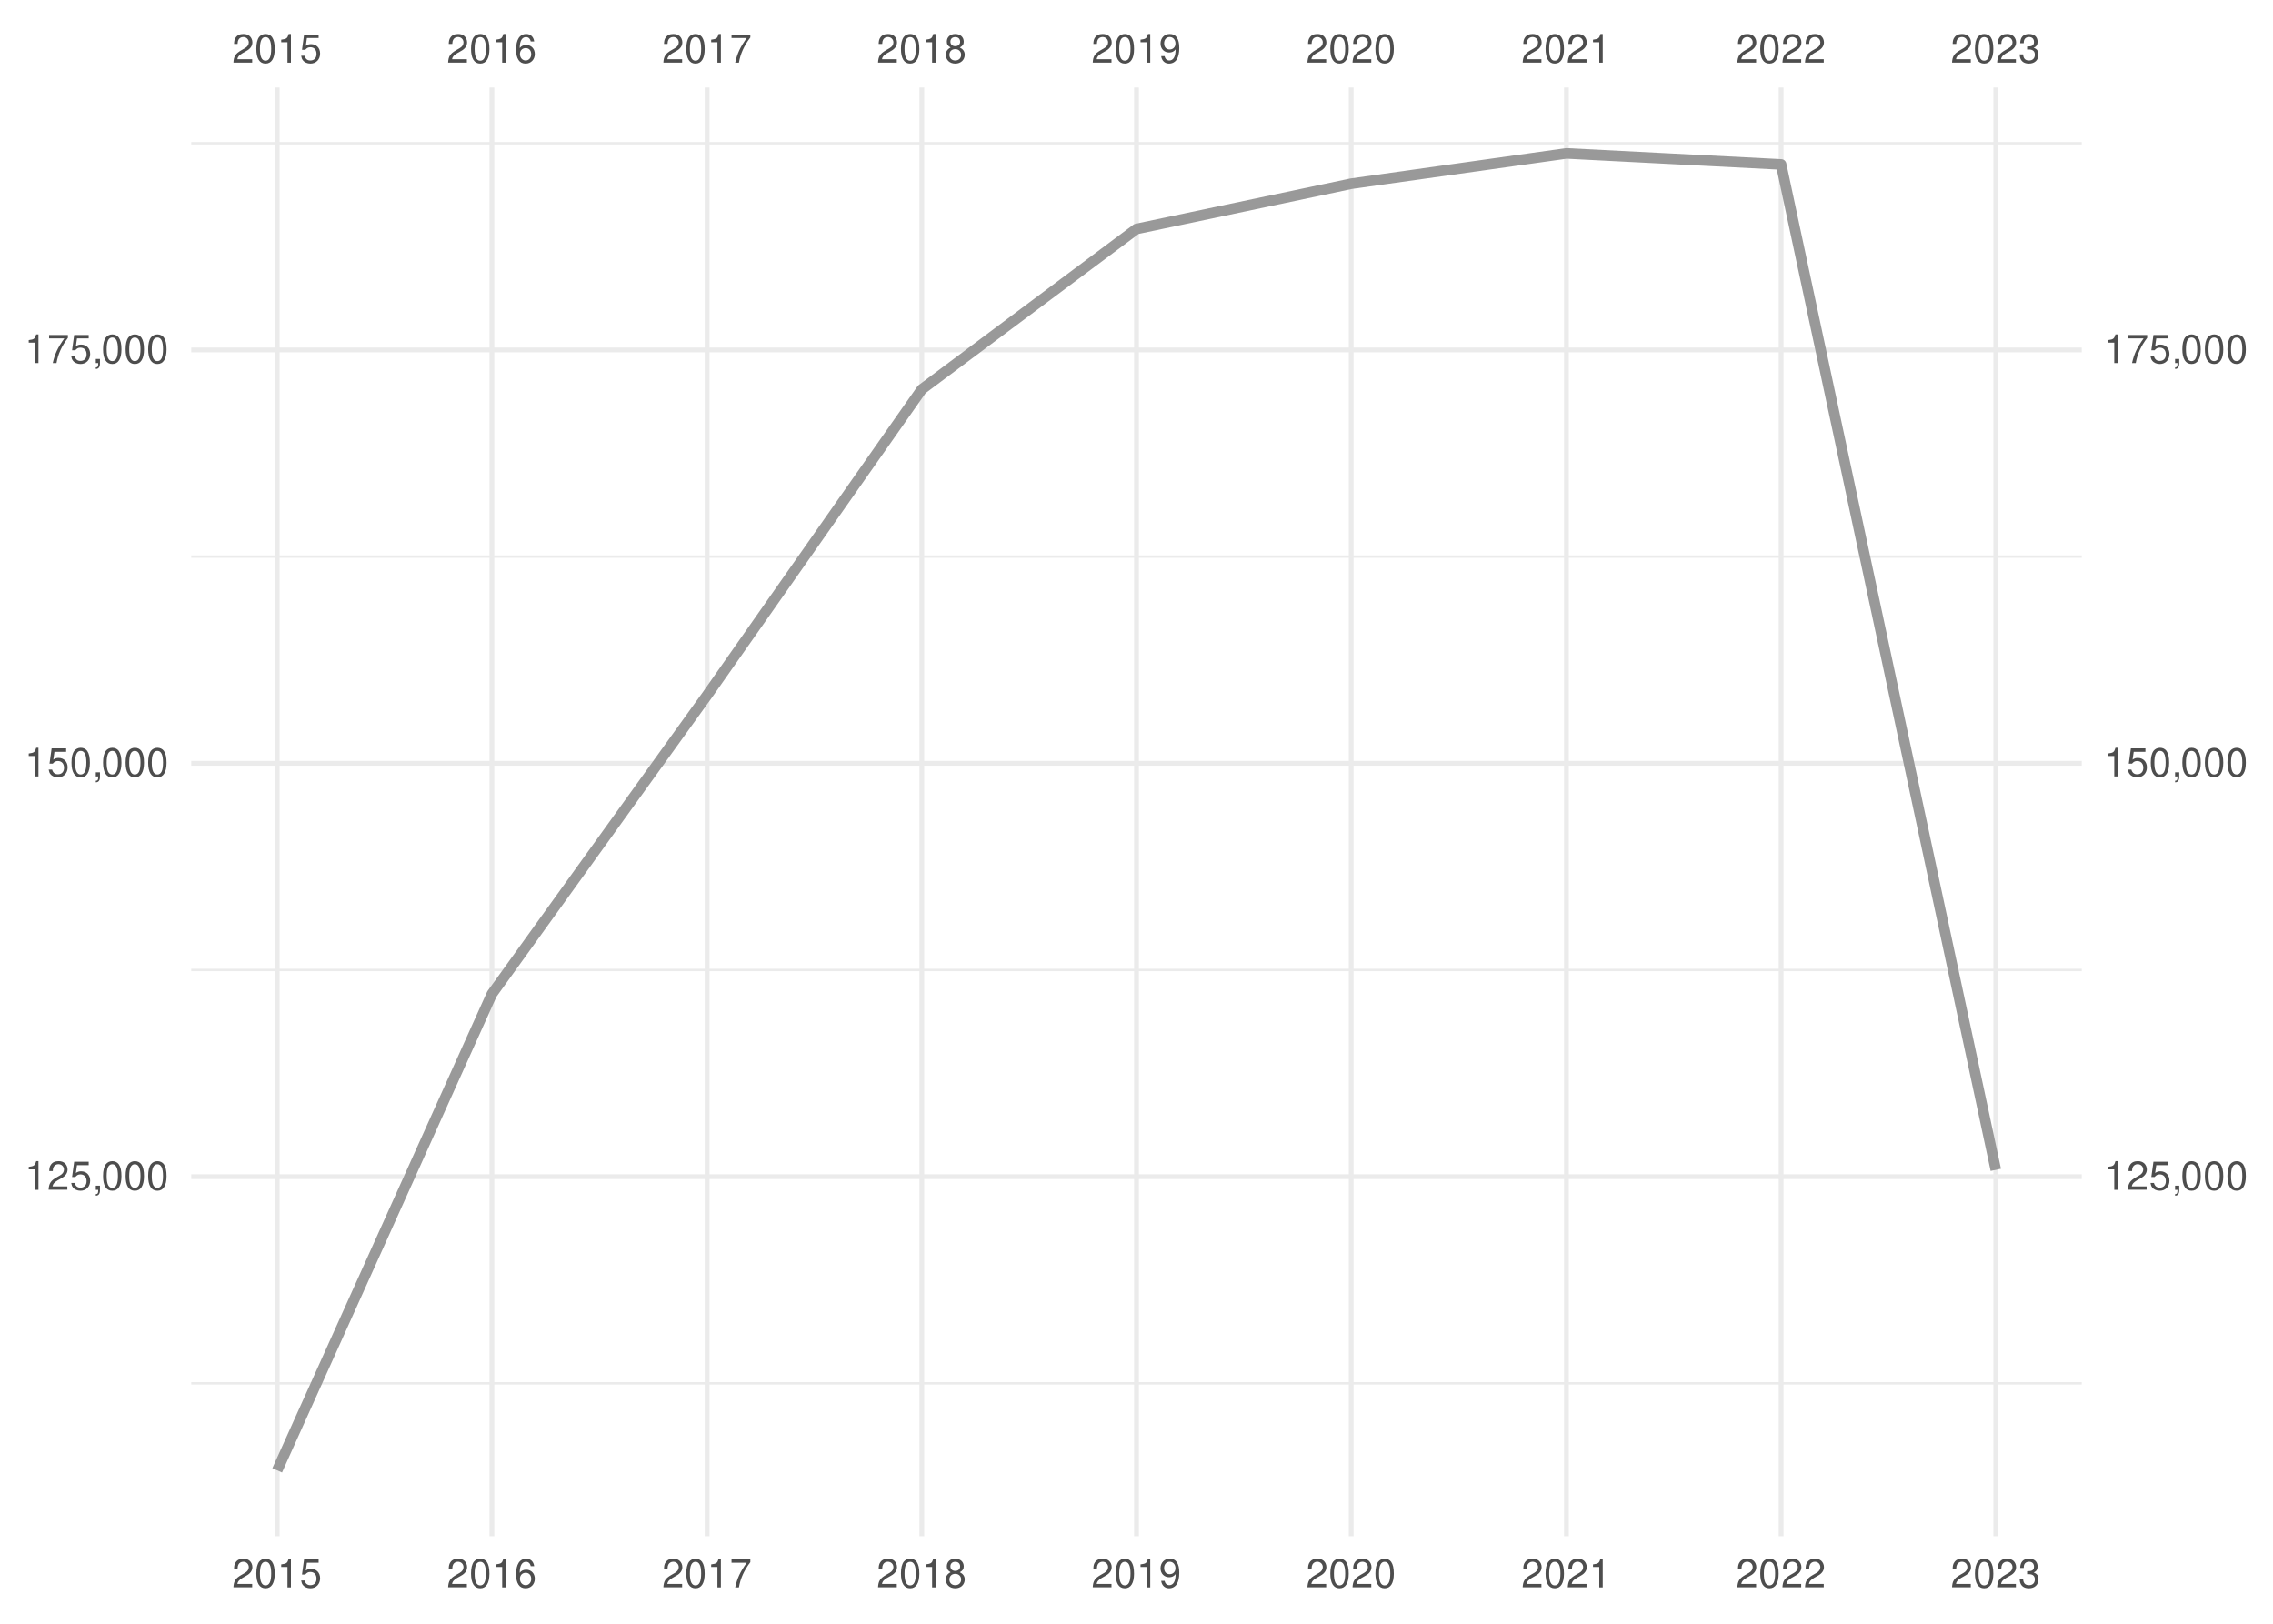
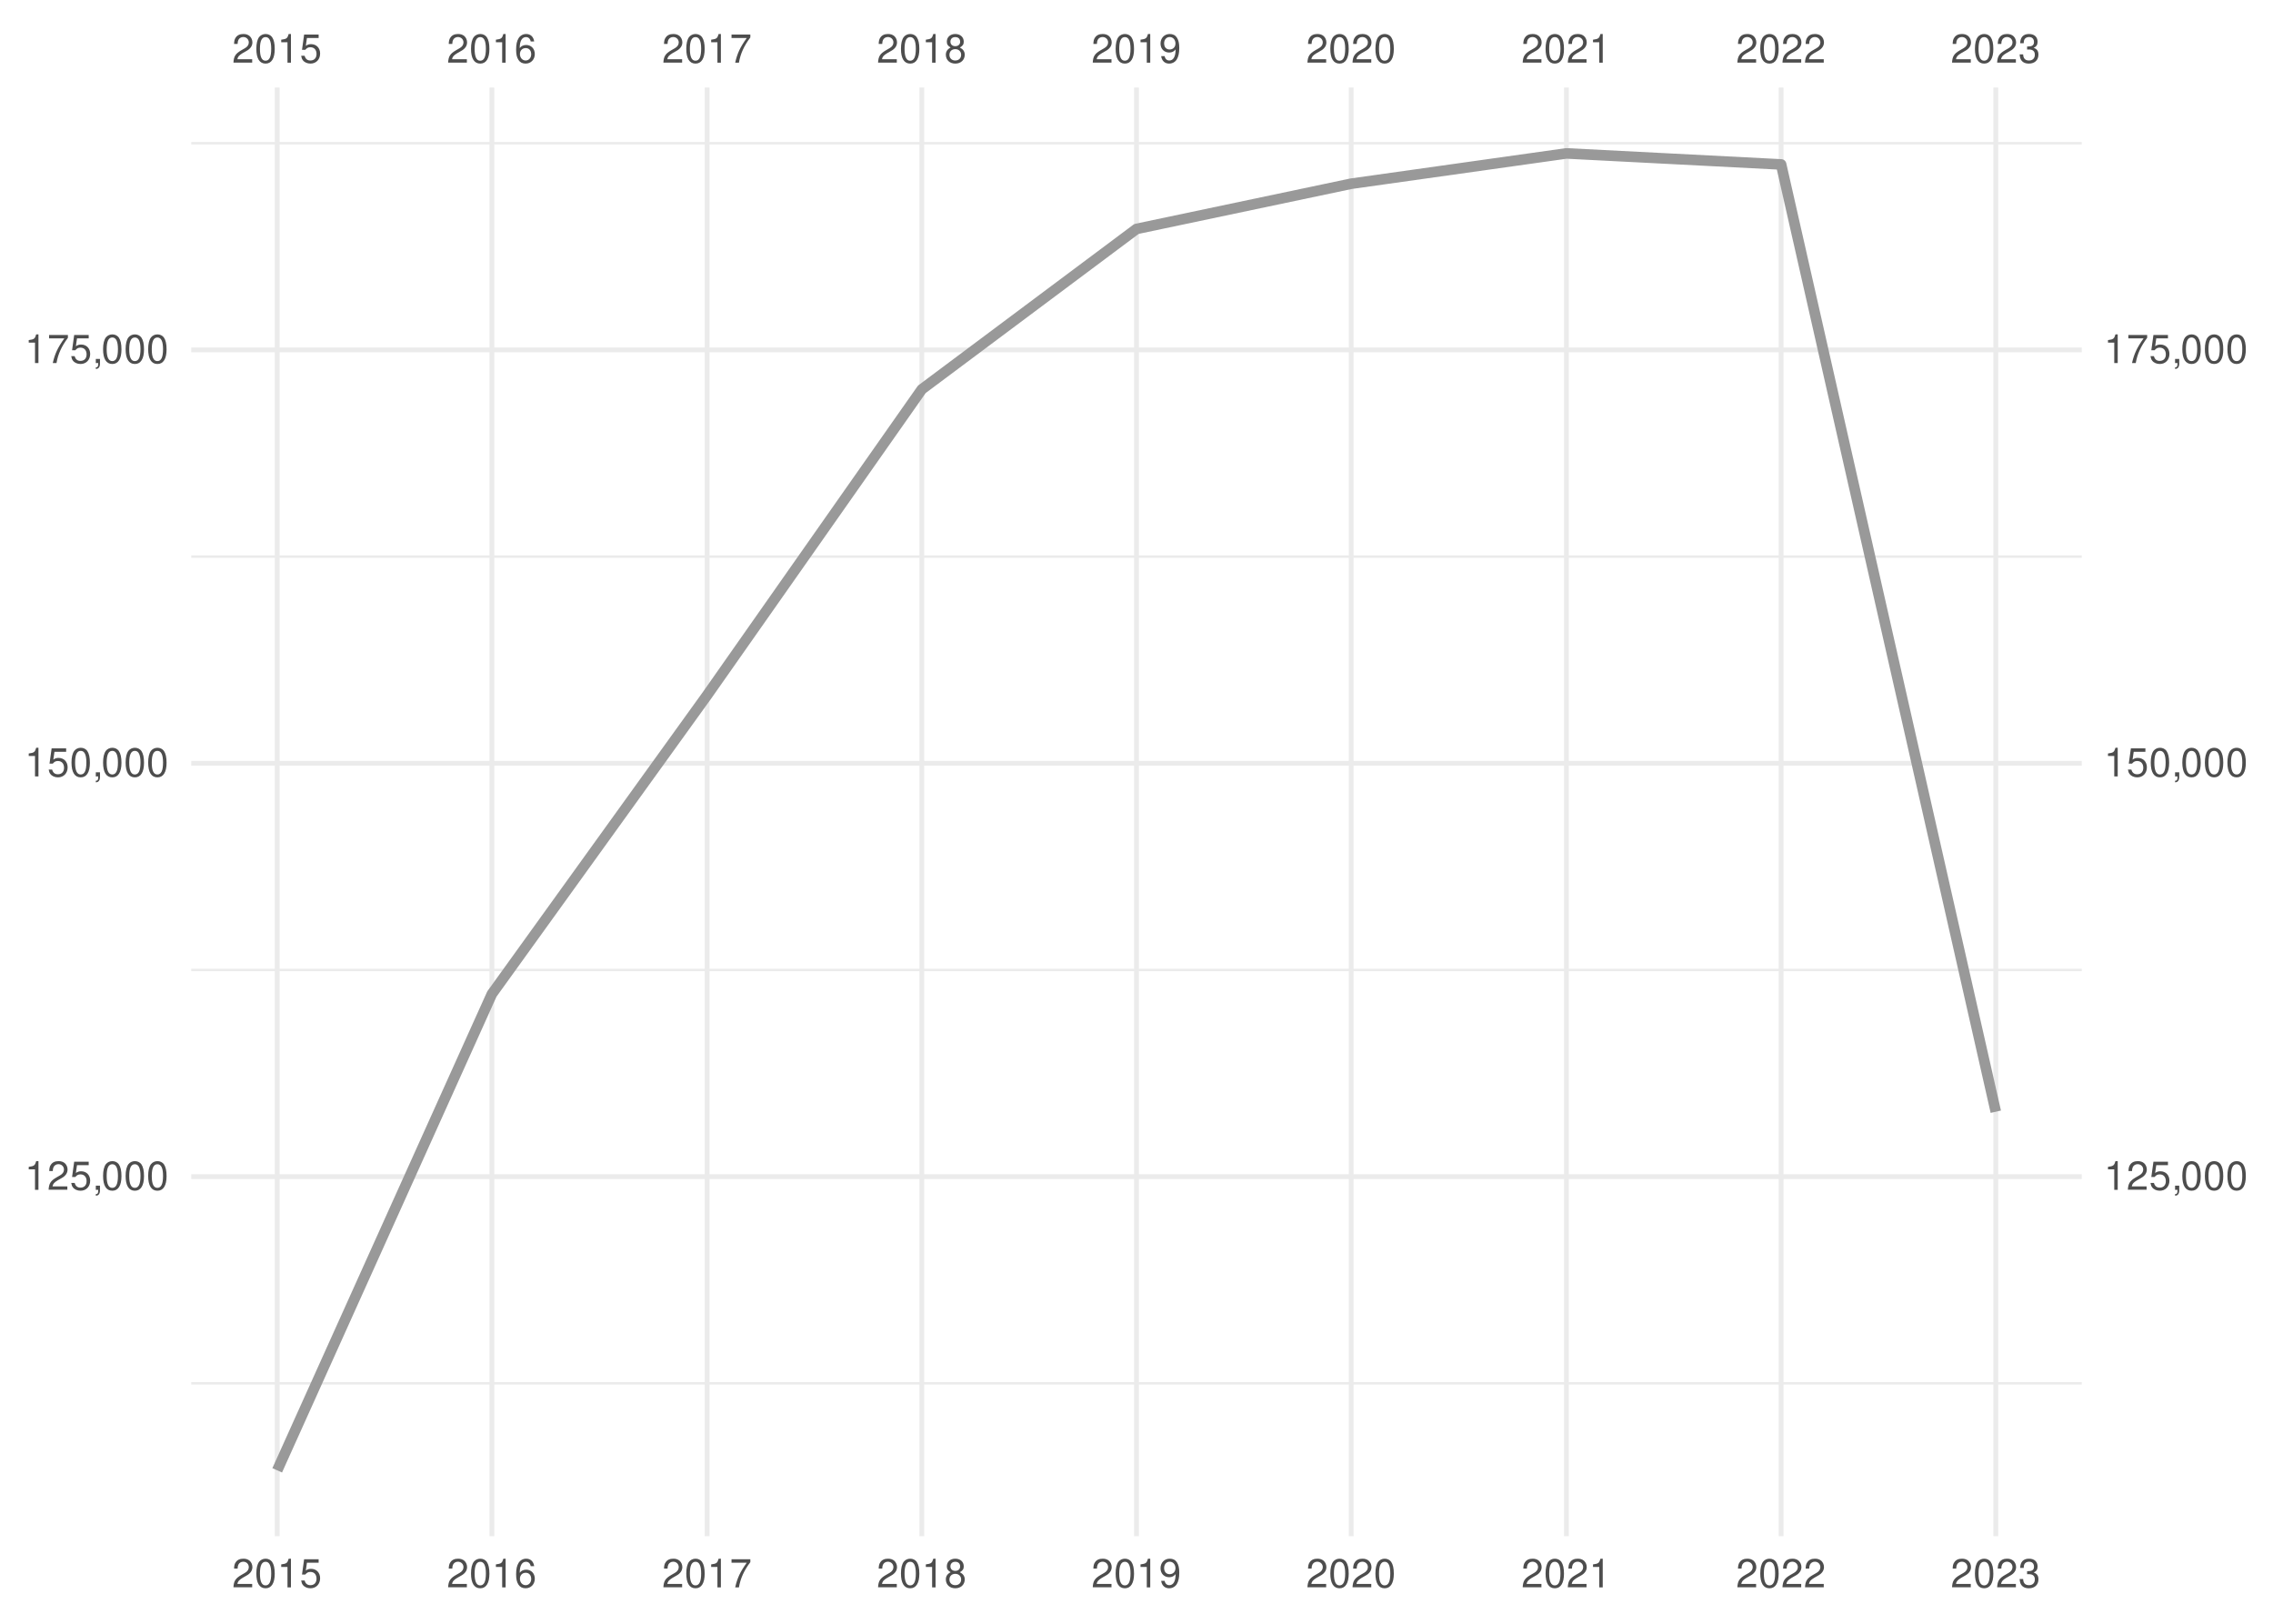
<svg xmlns="http://www.w3.org/2000/svg" xmlns:xlink="http://www.w3.org/1999/xlink" width="504pt" height="360pt" viewBox="0 0 504 360" version="1.1">
  <defs>
    <g>
      <symbol overflow="visible" id="glyph0-0">
        <path style="stroke:none;" d="" />
      </symbol>
      <symbol overflow="visible" id="glyph0-1">
        <path style="stroke:none;" d="M 4.453 -0.766 L 1.172 -0.766 C 1.25 -1.297 1.531 -1.625 2.297 -2.094 L 3.172 -2.594 C 4.047 -3.062 4.5 -3.719 4.5 -4.5 C 4.5 -5.031 4.281 -5.531 3.922 -5.875 C 3.547 -6.203 3.094 -6.359 2.5 -6.359 C 1.703 -6.359 1.125 -6.078 0.781 -5.531 C 0.547 -5.203 0.453 -4.797 0.438 -4.156 L 1.219 -4.156 C 1.234 -4.594 1.297 -4.844 1.406 -5.062 C 1.594 -5.438 2 -5.688 2.469 -5.688 C 3.172 -5.688 3.703 -5.172 3.703 -4.484 C 3.703 -3.969 3.406 -3.531 2.859 -3.219 L 2.047 -2.75 C 0.75 -2 0.375 -1.406 0.297 -0.016 L 4.453 -0.016 Z M 4.453 -0.766 " />
      </symbol>
      <symbol overflow="visible" id="glyph0-2">
        <path style="stroke:none;" d="M 2.422 -6.359 C 1.844 -6.359 1.312 -6.094 0.984 -5.672 C 0.578 -5.109 0.375 -4.25 0.375 -3.078 C 0.375 -0.938 1.078 0.203 2.422 0.203 C 3.734 0.203 4.453 -0.938 4.453 -3.031 C 4.453 -4.25 4.266 -5.078 3.859 -5.672 C 3.531 -6.109 3.016 -6.359 2.422 -6.359 Z M 2.422 -5.672 C 3.25 -5.672 3.672 -4.828 3.672 -3.094 C 3.672 -1.281 3.266 -0.438 2.406 -0.438 C 1.578 -0.438 1.172 -1.312 1.172 -3.062 C 1.172 -4.828 1.578 -5.672 2.422 -5.672 Z M 2.422 -5.672 " />
      </symbol>
      <symbol overflow="visible" id="glyph0-3">
        <path style="stroke:none;" d="M 2.281 -4.531 L 2.281 0 L 3.047 0 L 3.047 -6.359 L 2.547 -6.359 C 2.266 -5.391 2.094 -5.25 0.891 -5.094 L 0.891 -4.531 Z M 2.281 -4.531 " />
      </symbol>
      <symbol overflow="visible" id="glyph0-4">
        <path style="stroke:none;" d="M 4.188 -6.234 L 0.969 -6.234 L 0.5 -2.844 L 1.219 -2.844 C 1.578 -3.266 1.875 -3.422 2.359 -3.422 C 3.203 -3.422 3.719 -2.844 3.719 -1.922 C 3.719 -1.031 3.203 -0.484 2.359 -0.484 C 1.688 -0.484 1.266 -0.828 1.078 -1.531 L 0.312 -1.531 C 0.406 -1.016 0.5 -0.781 0.688 -0.547 C 1.031 -0.078 1.672 0.203 2.375 0.203 C 3.641 0.203 4.516 -0.719 4.516 -2.031 C 4.516 -3.266 3.688 -4.109 2.5 -4.109 C 2.062 -4.109 1.703 -4 1.344 -3.734 L 1.594 -5.469 L 4.188 -5.469 Z M 4.188 -6.234 " />
      </symbol>
      <symbol overflow="visible" id="glyph0-5">
        <path style="stroke:none;" d="M 4.375 -4.703 C 4.234 -5.75 3.562 -6.359 2.609 -6.359 C 1.922 -6.359 1.312 -6.031 0.938 -5.453 C 0.547 -4.828 0.375 -4.062 0.375 -2.906 C 0.375 -1.828 0.531 -1.156 0.906 -0.594 C 1.234 -0.078 1.781 0.203 2.469 0.203 C 3.656 0.203 4.516 -0.688 4.516 -1.922 C 4.516 -3.094 3.719 -3.922 2.609 -3.922 C 1.984 -3.922 1.5 -3.688 1.172 -3.234 C 1.172 -4.797 1.672 -5.672 2.562 -5.672 C 3.109 -5.672 3.484 -5.328 3.609 -4.703 Z M 2.5 -3.234 C 3.25 -3.234 3.719 -2.703 3.719 -1.859 C 3.719 -1.062 3.188 -0.484 2.484 -0.484 C 1.766 -0.484 1.219 -1.094 1.219 -1.906 C 1.219 -2.688 1.734 -3.234 2.5 -3.234 Z M 2.5 -3.234 " />
      </symbol>
      <symbol overflow="visible" id="glyph0-6">
        <path style="stroke:none;" d="M 4.578 -6.234 L 0.406 -6.234 L 0.406 -5.469 L 3.781 -5.469 C 2.281 -3.359 1.688 -2.047 1.219 0 L 2.047 0 C 2.391 -2 3.172 -3.719 4.578 -5.594 Z M 4.578 -6.234 " />
      </symbol>
      <symbol overflow="visible" id="glyph0-7">
        <path style="stroke:none;" d="M 3.438 -3.359 C 4.094 -3.75 4.297 -4.062 4.297 -4.656 C 4.297 -5.672 3.531 -6.359 2.422 -6.359 C 1.312 -6.359 0.547 -5.672 0.547 -4.672 C 0.547 -4.062 0.75 -3.75 1.391 -3.359 C 0.672 -2.984 0.328 -2.469 0.328 -1.766 C 0.328 -0.609 1.172 0.203 2.422 0.203 C 3.656 0.203 4.516 -0.609 4.516 -1.766 C 4.516 -2.469 4.156 -2.984 3.438 -3.359 Z M 2.422 -5.672 C 3.078 -5.672 3.5 -5.281 3.5 -4.641 C 3.5 -4.047 3.062 -3.656 2.422 -3.656 C 1.766 -3.656 1.344 -4.047 1.344 -4.656 C 1.344 -5.281 1.766 -5.672 2.422 -5.672 Z M 2.422 -3 C 3.188 -3 3.719 -2.484 3.719 -1.75 C 3.719 -0.984 3.203 -0.484 2.406 -0.484 C 1.641 -0.484 1.125 -1 1.125 -1.734 C 1.125 -2.5 1.641 -3 2.422 -3 Z M 2.422 -3 " />
      </symbol>
      <symbol overflow="visible" id="glyph0-8">
        <path style="stroke:none;" d="M 0.469 -1.453 C 0.609 -0.406 1.281 0.203 2.234 0.203 C 2.922 0.203 3.547 -0.125 3.922 -0.703 C 4.297 -1.328 4.484 -2.109 4.484 -3.25 C 4.484 -4.328 4.312 -5 3.953 -5.562 C 3.609 -6.094 3.062 -6.359 2.375 -6.359 C 1.188 -6.359 0.328 -5.469 0.328 -4.234 C 0.328 -3.062 1.125 -2.25 2.25 -2.25 C 2.844 -2.25 3.281 -2.453 3.672 -2.938 C 3.672 -1.359 3.172 -0.484 2.281 -0.484 C 1.734 -0.484 1.359 -0.828 1.234 -1.453 Z M 2.359 -5.688 C 3.094 -5.688 3.641 -5.078 3.641 -4.25 C 3.641 -3.469 3.109 -2.922 2.344 -2.922 C 1.594 -2.922 1.125 -3.453 1.125 -4.297 C 1.125 -5.109 1.641 -5.688 2.359 -5.688 Z M 2.359 -5.688 " />
      </symbol>
      <symbol overflow="visible" id="glyph0-9">
        <path style="stroke:none;" d="M 1.938 -2.922 L 2.359 -2.922 C 3.203 -2.922 3.656 -2.531 3.656 -1.766 C 3.656 -0.969 3.172 -0.484 2.375 -0.484 C 1.516 -0.484 1.109 -0.922 1.062 -1.844 L 0.281 -1.844 C 0.312 -1.344 0.406 -1 0.547 -0.719 C 0.875 -0.109 1.484 0.203 2.344 0.203 C 3.625 0.203 4.453 -0.578 4.453 -1.781 C 4.453 -2.594 4.141 -3.031 3.391 -3.297 C 3.969 -3.531 4.266 -3.969 4.266 -4.609 C 4.266 -5.703 3.547 -6.359 2.359 -6.359 C 1.109 -6.359 0.438 -5.656 0.406 -4.312 L 1.188 -4.312 C 1.203 -4.703 1.234 -4.922 1.328 -5.109 C 1.5 -5.469 1.891 -5.688 2.375 -5.688 C 3.062 -5.688 3.469 -5.266 3.469 -4.578 C 3.469 -4.141 3.312 -3.859 2.969 -3.719 C 2.766 -3.625 2.484 -3.594 1.938 -3.578 Z M 1.938 -2.922 " />
      </symbol>
      <symbol overflow="visible" id="glyph0-10">
        <path style="stroke:none;" d="M 0.766 -0.922 L 0.766 0 L 1.297 0 L 1.297 0.156 C 1.297 0.766 1.172 0.938 0.766 0.953 L 0.766 1.297 C 1.344 1.312 1.688 0.891 1.688 0.141 L 1.688 -0.922 Z M 0.766 -0.922 " />
      </symbol>
    </g>
    <clipPath id="clip1">
      <path d="M 42.41 306 L 461.59 306 L 461.59 307 L 42.41 307 Z M 42.41 306 " />
    </clipPath>
    <clipPath id="clip2">
      <path d="M 42.41 214 L 461.59 214 L 461.59 216 L 42.41 216 Z M 42.41 214 " />
    </clipPath>
    <clipPath id="clip3">
      <path d="M 42.41 123 L 461.59 123 L 461.59 124 L 42.41 124 Z M 42.41 123 " />
    </clipPath>
    <clipPath id="clip4">
      <path d="M 42.41 31 L 461.59 31 L 461.59 33 L 42.41 33 Z M 42.41 31 " />
    </clipPath>
    <clipPath id="clip5">
      <path d="M 42.41 260 L 461.59 260 L 461.59 262 L 42.41 262 Z M 42.41 260 " />
    </clipPath>
    <clipPath id="clip6">
      <path d="M 42.41 168 L 461.59 168 L 461.59 170 L 42.41 170 Z M 42.41 168 " />
    </clipPath>
    <clipPath id="clip7">
      <path d="M 42.41 77 L 461.59 77 L 461.59 79 L 42.41 79 Z M 42.41 77 " />
    </clipPath>
    <clipPath id="clip8">
      <path d="M 60 19.41 L 62 19.41 L 62 340.59 L 60 340.59 Z M 60 19.41 " />
    </clipPath>
    <clipPath id="clip9">
      <path d="M 108 19.41 L 110 19.41 L 110 340.59 L 108 340.59 Z M 108 19.41 " />
    </clipPath>
    <clipPath id="clip10">
      <path d="M 156 19.41 L 158 19.41 L 158 340.59 L 156 340.59 Z M 156 19.41 " />
    </clipPath>
    <clipPath id="clip11">
      <path d="M 203 19.41 L 205 19.41 L 205 340.59 L 203 340.59 Z M 203 19.41 " />
    </clipPath>
    <clipPath id="clip12">
      <path d="M 251 19.41 L 253 19.41 L 253 340.59 L 251 340.59 Z M 251 19.41 " />
    </clipPath>
    <clipPath id="clip13">
      <path d="M 299 19.41 L 301 19.41 L 301 340.59 L 299 340.59 Z M 299 19.41 " />
    </clipPath>
    <clipPath id="clip14">
      <path d="M 346 19.41 L 348 19.41 L 348 340.59 L 346 340.59 Z M 346 19.41 " />
    </clipPath>
    <clipPath id="clip15">
      <path d="M 394 19.41 L 396 19.41 L 396 340.59 L 394 340.59 Z M 394 19.41 " />
    </clipPath>
    <clipPath id="clip16">
      <path d="M 442 19.41 L 444 19.41 L 444 340.59 L 442 340.59 Z M 442 19.41 " />
    </clipPath>
  </defs>
  <g id="surface41">
    <rect x="0" y="0" width="504" height="360" style="fill:rgb(100%,100%,100%);fill-opacity:1;stroke:none;" />
    <g clip-path="url(#clip1)" clip-rule="nonzero">
      <path style="fill:none;stroke-width:0.533;stroke-linecap:butt;stroke-linejoin:round;stroke:rgb(92.157%,92.157%,92.157%);stroke-opacity:1;stroke-miterlimit:10;" d="M 42.41 306.703 L 461.59 306.703 " />
    </g>
    <g clip-path="url(#clip2)" clip-rule="nonzero">
      <path style="fill:none;stroke-width:0.533;stroke-linecap:butt;stroke-linejoin:round;stroke:rgb(92.157%,92.157%,92.157%);stroke-opacity:1;stroke-miterlimit:10;" d="M 42.41 215.055 L 461.59 215.055 " />
    </g>
    <g clip-path="url(#clip3)" clip-rule="nonzero">
      <path style="fill:none;stroke-width:0.533;stroke-linecap:butt;stroke-linejoin:round;stroke:rgb(92.157%,92.157%,92.157%);stroke-opacity:1;stroke-miterlimit:10;" d="M 42.41 123.406 L 461.59 123.406 " />
    </g>
    <g clip-path="url(#clip4)" clip-rule="nonzero">
      <path style="fill:none;stroke-width:0.533;stroke-linecap:butt;stroke-linejoin:round;stroke:rgb(92.157%,92.157%,92.157%);stroke-opacity:1;stroke-miterlimit:10;" d="M 42.41 31.758 L 461.59 31.758 " />
    </g>
    <g clip-path="url(#clip5)" clip-rule="nonzero">
      <path style="fill:none;stroke-width:1.067;stroke-linecap:butt;stroke-linejoin:round;stroke:rgb(92.157%,92.157%,92.157%);stroke-opacity:1;stroke-miterlimit:10;" d="M 42.41 260.879 L 461.59 260.879 " />
    </g>
    <g clip-path="url(#clip6)" clip-rule="nonzero">
      <path style="fill:none;stroke-width:1.067;stroke-linecap:butt;stroke-linejoin:round;stroke:rgb(92.157%,92.157%,92.157%);stroke-opacity:1;stroke-miterlimit:10;" d="M 42.41 169.23 L 461.59 169.23 " />
    </g>
    <g clip-path="url(#clip7)" clip-rule="nonzero">
      <path style="fill:none;stroke-width:1.067;stroke-linecap:butt;stroke-linejoin:round;stroke:rgb(92.157%,92.157%,92.157%);stroke-opacity:1;stroke-miterlimit:10;" d="M 42.41 77.582 L 461.59 77.582 " />
    </g>
    <g clip-path="url(#clip8)" clip-rule="nonzero">
      <path style="fill:none;stroke-width:1.067;stroke-linecap:butt;stroke-linejoin:round;stroke:rgb(92.157%,92.157%,92.157%);stroke-opacity:1;stroke-miterlimit:10;" d="M 61.465 340.59 L 61.465 19.41 " />
    </g>
    <g clip-path="url(#clip9)" clip-rule="nonzero">
      <path style="fill:none;stroke-width:1.067;stroke-linecap:butt;stroke-linejoin:round;stroke:rgb(92.157%,92.157%,92.157%);stroke-opacity:1;stroke-miterlimit:10;" d="M 109.066 340.59 L 109.066 19.41 " />
    </g>
    <g clip-path="url(#clip10)" clip-rule="nonzero">
      <path style="fill:none;stroke-width:1.067;stroke-linecap:butt;stroke-linejoin:round;stroke:rgb(92.157%,92.157%,92.157%);stroke-opacity:1;stroke-miterlimit:10;" d="M 156.797 340.59 L 156.797 19.41 " />
    </g>
    <g clip-path="url(#clip11)" clip-rule="nonzero">
      <path style="fill:none;stroke-width:1.067;stroke-linecap:butt;stroke-linejoin:round;stroke:rgb(92.157%,92.157%,92.157%);stroke-opacity:1;stroke-miterlimit:10;" d="M 204.398 340.59 L 204.398 19.41 " />
    </g>
    <g clip-path="url(#clip12)" clip-rule="nonzero">
      <path style="fill:none;stroke-width:1.067;stroke-linecap:butt;stroke-linejoin:round;stroke:rgb(92.157%,92.157%,92.157%);stroke-opacity:1;stroke-miterlimit:10;" d="M 252 340.59 L 252 19.41 " />
    </g>
    <g clip-path="url(#clip13)" clip-rule="nonzero">
      <path style="fill:none;stroke-width:1.067;stroke-linecap:butt;stroke-linejoin:round;stroke:rgb(92.157%,92.157%,92.157%);stroke-opacity:1;stroke-miterlimit:10;" d="M 299.602 340.59 L 299.602 19.41 " />
    </g>
    <g clip-path="url(#clip14)" clip-rule="nonzero">
      <path style="fill:none;stroke-width:1.067;stroke-linecap:butt;stroke-linejoin:round;stroke:rgb(92.157%,92.157%,92.157%);stroke-opacity:1;stroke-miterlimit:10;" d="M 347.332 340.59 L 347.332 19.41 " />
    </g>
    <g clip-path="url(#clip15)" clip-rule="nonzero">
      <path style="fill:none;stroke-width:1.067;stroke-linecap:butt;stroke-linejoin:round;stroke:rgb(92.157%,92.157%,92.157%);stroke-opacity:1;stroke-miterlimit:10;" d="M 394.934 340.59 L 394.934 19.41 " />
    </g>
    <g clip-path="url(#clip16)" clip-rule="nonzero">
      <path style="fill:none;stroke-width:1.067;stroke-linecap:butt;stroke-linejoin:round;stroke:rgb(92.157%,92.157%,92.157%);stroke-opacity:1;stroke-miterlimit:10;" d="M 442.535 340.59 L 442.535 19.41 " />
    </g>
-     <path style="fill:none;stroke-width:2.347;stroke-linecap:butt;stroke-linejoin:round;stroke:rgb(60%,60%,60%);stroke-opacity:1;stroke-miterlimit:10;" d="M 61.465 325.988 L 109.066 220.383 L 156.797 154.121 L 204.398 86.316 L 252 50.758 L 299.602 40.73 L 347.332 34.012 L 394.934 36.457 L 442.535 259.363 " />
+     <path style="fill:none;stroke-width:2.347;stroke-linecap:butt;stroke-linejoin:round;stroke:rgb(60%,60%,60%);stroke-opacity:1;stroke-miterlimit:10;" d="M 61.465 325.988 L 109.066 220.383 L 156.797 154.121 L 204.398 86.316 L 252 50.758 L 299.602 40.73 L 347.332 34.012 L 394.934 36.457 L 442.535 246.48 " />
    <g style="fill:rgb(30.196%,30.196%,30.196%);fill-opacity:1;">
      <use xlink:href="#glyph0-1" x="51.465" y="13.896" />
      <use xlink:href="#glyph0-2" x="56.465" y="13.896" />
      <use xlink:href="#glyph0-3" x="61.465" y="13.896" />
      <use xlink:href="#glyph0-4" x="66.465" y="13.896" />
    </g>
    <g style="fill:rgb(30.196%,30.196%,30.196%);fill-opacity:1;">
      <use xlink:href="#glyph0-1" x="99.066" y="13.896" />
      <use xlink:href="#glyph0-2" x="104.066" y="13.896" />
      <use xlink:href="#glyph0-3" x="109.066" y="13.896" />
      <use xlink:href="#glyph0-5" x="114.066" y="13.896" />
    </g>
    <g style="fill:rgb(30.196%,30.196%,30.196%);fill-opacity:1;">
      <use xlink:href="#glyph0-1" x="146.797" y="13.896" />
      <use xlink:href="#glyph0-2" x="151.797" y="13.896" />
      <use xlink:href="#glyph0-3" x="156.797" y="13.896" />
      <use xlink:href="#glyph0-6" x="161.797" y="13.896" />
    </g>
    <g style="fill:rgb(30.196%,30.196%,30.196%);fill-opacity:1;">
      <use xlink:href="#glyph0-1" x="194.398" y="13.896" />
      <use xlink:href="#glyph0-2" x="199.398" y="13.896" />
      <use xlink:href="#glyph0-3" x="204.398" y="13.896" />
      <use xlink:href="#glyph0-7" x="209.398" y="13.896" />
    </g>
    <g style="fill:rgb(30.196%,30.196%,30.196%);fill-opacity:1;">
      <use xlink:href="#glyph0-1" x="242" y="13.896" />
      <use xlink:href="#glyph0-2" x="247" y="13.896" />
      <use xlink:href="#glyph0-3" x="252" y="13.896" />
      <use xlink:href="#glyph0-8" x="257" y="13.896" />
    </g>
    <g style="fill:rgb(30.196%,30.196%,30.196%);fill-opacity:1;">
      <use xlink:href="#glyph0-1" x="289.602" y="13.896" />
      <use xlink:href="#glyph0-2" x="294.602" y="13.896" />
      <use xlink:href="#glyph0-1" x="299.602" y="13.896" />
      <use xlink:href="#glyph0-2" x="304.602" y="13.896" />
    </g>
    <g style="fill:rgb(30.196%,30.196%,30.196%);fill-opacity:1;">
      <use xlink:href="#glyph0-1" x="337.332" y="13.896" />
      <use xlink:href="#glyph0-2" x="342.332" y="13.896" />
      <use xlink:href="#glyph0-1" x="347.332" y="13.896" />
      <use xlink:href="#glyph0-3" x="352.332" y="13.896" />
    </g>
    <g style="fill:rgb(30.196%,30.196%,30.196%);fill-opacity:1;">
      <use xlink:href="#glyph0-1" x="384.934" y="13.896" />
      <use xlink:href="#glyph0-2" x="389.934" y="13.896" />
      <use xlink:href="#glyph0-1" x="394.934" y="13.896" />
      <use xlink:href="#glyph0-1" x="399.934" y="13.896" />
    </g>
    <g style="fill:rgb(30.196%,30.196%,30.196%);fill-opacity:1;">
      <use xlink:href="#glyph0-1" x="432.535" y="13.896" />
      <use xlink:href="#glyph0-2" x="437.535" y="13.896" />
      <use xlink:href="#glyph0-1" x="442.535" y="13.896" />
      <use xlink:href="#glyph0-9" x="447.535" y="13.896" />
    </g>
    <g style="fill:rgb(30.196%,30.196%,30.196%);fill-opacity:1;">
      <use xlink:href="#glyph0-3" x="5.48" y="263.794" />
      <use xlink:href="#glyph0-1" x="10.48" y="263.794" />
      <use xlink:href="#glyph0-4" x="15.48" y="263.794" />
      <use xlink:href="#glyph0-10" x="20.48" y="263.794" />
      <use xlink:href="#glyph0-2" x="22.48" y="263.794" />
      <use xlink:href="#glyph0-2" x="27.48" y="263.794" />
      <use xlink:href="#glyph0-2" x="32.48" y="263.794" />
    </g>
    <g style="fill:rgb(30.196%,30.196%,30.196%);fill-opacity:1;">
      <use xlink:href="#glyph0-3" x="5.48" y="172.146" />
      <use xlink:href="#glyph0-4" x="10.48" y="172.146" />
      <use xlink:href="#glyph0-2" x="15.48" y="172.146" />
      <use xlink:href="#glyph0-10" x="20.48" y="172.146" />
      <use xlink:href="#glyph0-2" x="22.48" y="172.146" />
      <use xlink:href="#glyph0-2" x="27.48" y="172.146" />
      <use xlink:href="#glyph0-2" x="32.48" y="172.146" />
    </g>
    <g style="fill:rgb(30.196%,30.196%,30.196%);fill-opacity:1;">
      <use xlink:href="#glyph0-3" x="5.48" y="80.497" />
      <use xlink:href="#glyph0-6" x="10.48" y="80.497" />
      <use xlink:href="#glyph0-4" x="15.48" y="80.497" />
      <use xlink:href="#glyph0-10" x="20.48" y="80.497" />
      <use xlink:href="#glyph0-2" x="22.48" y="80.497" />
      <use xlink:href="#glyph0-2" x="27.48" y="80.497" />
      <use xlink:href="#glyph0-2" x="32.48" y="80.497" />
    </g>
    <g style="fill:rgb(30.196%,30.196%,30.196%);fill-opacity:1;">
      <use xlink:href="#glyph0-3" x="466.52" y="263.794" />
      <use xlink:href="#glyph0-1" x="471.52" y="263.794" />
      <use xlink:href="#glyph0-4" x="476.52" y="263.794" />
      <use xlink:href="#glyph0-10" x="481.52" y="263.794" />
      <use xlink:href="#glyph0-2" x="483.52" y="263.794" />
      <use xlink:href="#glyph0-2" x="488.52" y="263.794" />
      <use xlink:href="#glyph0-2" x="493.52" y="263.794" />
    </g>
    <g style="fill:rgb(30.196%,30.196%,30.196%);fill-opacity:1;">
      <use xlink:href="#glyph0-3" x="466.52" y="172.146" />
      <use xlink:href="#glyph0-4" x="471.52" y="172.146" />
      <use xlink:href="#glyph0-2" x="476.52" y="172.146" />
      <use xlink:href="#glyph0-10" x="481.52" y="172.146" />
      <use xlink:href="#glyph0-2" x="483.52" y="172.146" />
      <use xlink:href="#glyph0-2" x="488.52" y="172.146" />
      <use xlink:href="#glyph0-2" x="493.52" y="172.146" />
    </g>
    <g style="fill:rgb(30.196%,30.196%,30.196%);fill-opacity:1;">
      <use xlink:href="#glyph0-3" x="466.52" y="80.497" />
      <use xlink:href="#glyph0-6" x="471.52" y="80.497" />
      <use xlink:href="#glyph0-4" x="476.52" y="80.497" />
      <use xlink:href="#glyph0-10" x="481.52" y="80.497" />
      <use xlink:href="#glyph0-2" x="483.52" y="80.497" />
      <use xlink:href="#glyph0-2" x="488.52" y="80.497" />
      <use xlink:href="#glyph0-2" x="493.52" y="80.497" />
    </g>
    <g style="fill:rgb(30.196%,30.196%,30.196%);fill-opacity:1;">
      <use xlink:href="#glyph0-1" x="51.465" y="351.935" />
      <use xlink:href="#glyph0-2" x="56.465" y="351.935" />
      <use xlink:href="#glyph0-3" x="61.465" y="351.935" />
      <use xlink:href="#glyph0-4" x="66.465" y="351.935" />
    </g>
    <g style="fill:rgb(30.196%,30.196%,30.196%);fill-opacity:1;">
      <use xlink:href="#glyph0-1" x="99.066" y="351.935" />
      <use xlink:href="#glyph0-2" x="104.066" y="351.935" />
      <use xlink:href="#glyph0-3" x="109.066" y="351.935" />
      <use xlink:href="#glyph0-5" x="114.066" y="351.935" />
    </g>
    <g style="fill:rgb(30.196%,30.196%,30.196%);fill-opacity:1;">
      <use xlink:href="#glyph0-1" x="146.797" y="351.935" />
      <use xlink:href="#glyph0-2" x="151.797" y="351.935" />
      <use xlink:href="#glyph0-3" x="156.797" y="351.935" />
      <use xlink:href="#glyph0-6" x="161.797" y="351.935" />
    </g>
    <g style="fill:rgb(30.196%,30.196%,30.196%);fill-opacity:1;">
      <use xlink:href="#glyph0-1" x="194.398" y="351.935" />
      <use xlink:href="#glyph0-2" x="199.398" y="351.935" />
      <use xlink:href="#glyph0-3" x="204.398" y="351.935" />
      <use xlink:href="#glyph0-7" x="209.398" y="351.935" />
    </g>
    <g style="fill:rgb(30.196%,30.196%,30.196%);fill-opacity:1;">
      <use xlink:href="#glyph0-1" x="242" y="351.935" />
      <use xlink:href="#glyph0-2" x="247" y="351.935" />
      <use xlink:href="#glyph0-3" x="252" y="351.935" />
      <use xlink:href="#glyph0-8" x="257" y="351.935" />
    </g>
    <g style="fill:rgb(30.196%,30.196%,30.196%);fill-opacity:1;">
      <use xlink:href="#glyph0-1" x="289.602" y="351.935" />
      <use xlink:href="#glyph0-2" x="294.602" y="351.935" />
      <use xlink:href="#glyph0-1" x="299.602" y="351.935" />
      <use xlink:href="#glyph0-2" x="304.602" y="351.935" />
    </g>
    <g style="fill:rgb(30.196%,30.196%,30.196%);fill-opacity:1;">
      <use xlink:href="#glyph0-1" x="337.332" y="351.935" />
      <use xlink:href="#glyph0-2" x="342.332" y="351.935" />
      <use xlink:href="#glyph0-1" x="347.332" y="351.935" />
      <use xlink:href="#glyph0-3" x="352.332" y="351.935" />
    </g>
    <g style="fill:rgb(30.196%,30.196%,30.196%);fill-opacity:1;">
      <use xlink:href="#glyph0-1" x="384.934" y="351.935" />
      <use xlink:href="#glyph0-2" x="389.934" y="351.935" />
      <use xlink:href="#glyph0-1" x="394.934" y="351.935" />
      <use xlink:href="#glyph0-1" x="399.934" y="351.935" />
    </g>
    <g style="fill:rgb(30.196%,30.196%,30.196%);fill-opacity:1;">
      <use xlink:href="#glyph0-1" x="432.535" y="351.935" />
      <use xlink:href="#glyph0-2" x="437.535" y="351.935" />
      <use xlink:href="#glyph0-1" x="442.535" y="351.935" />
      <use xlink:href="#glyph0-9" x="447.535" y="351.935" />
    </g>
  </g>
</svg>
